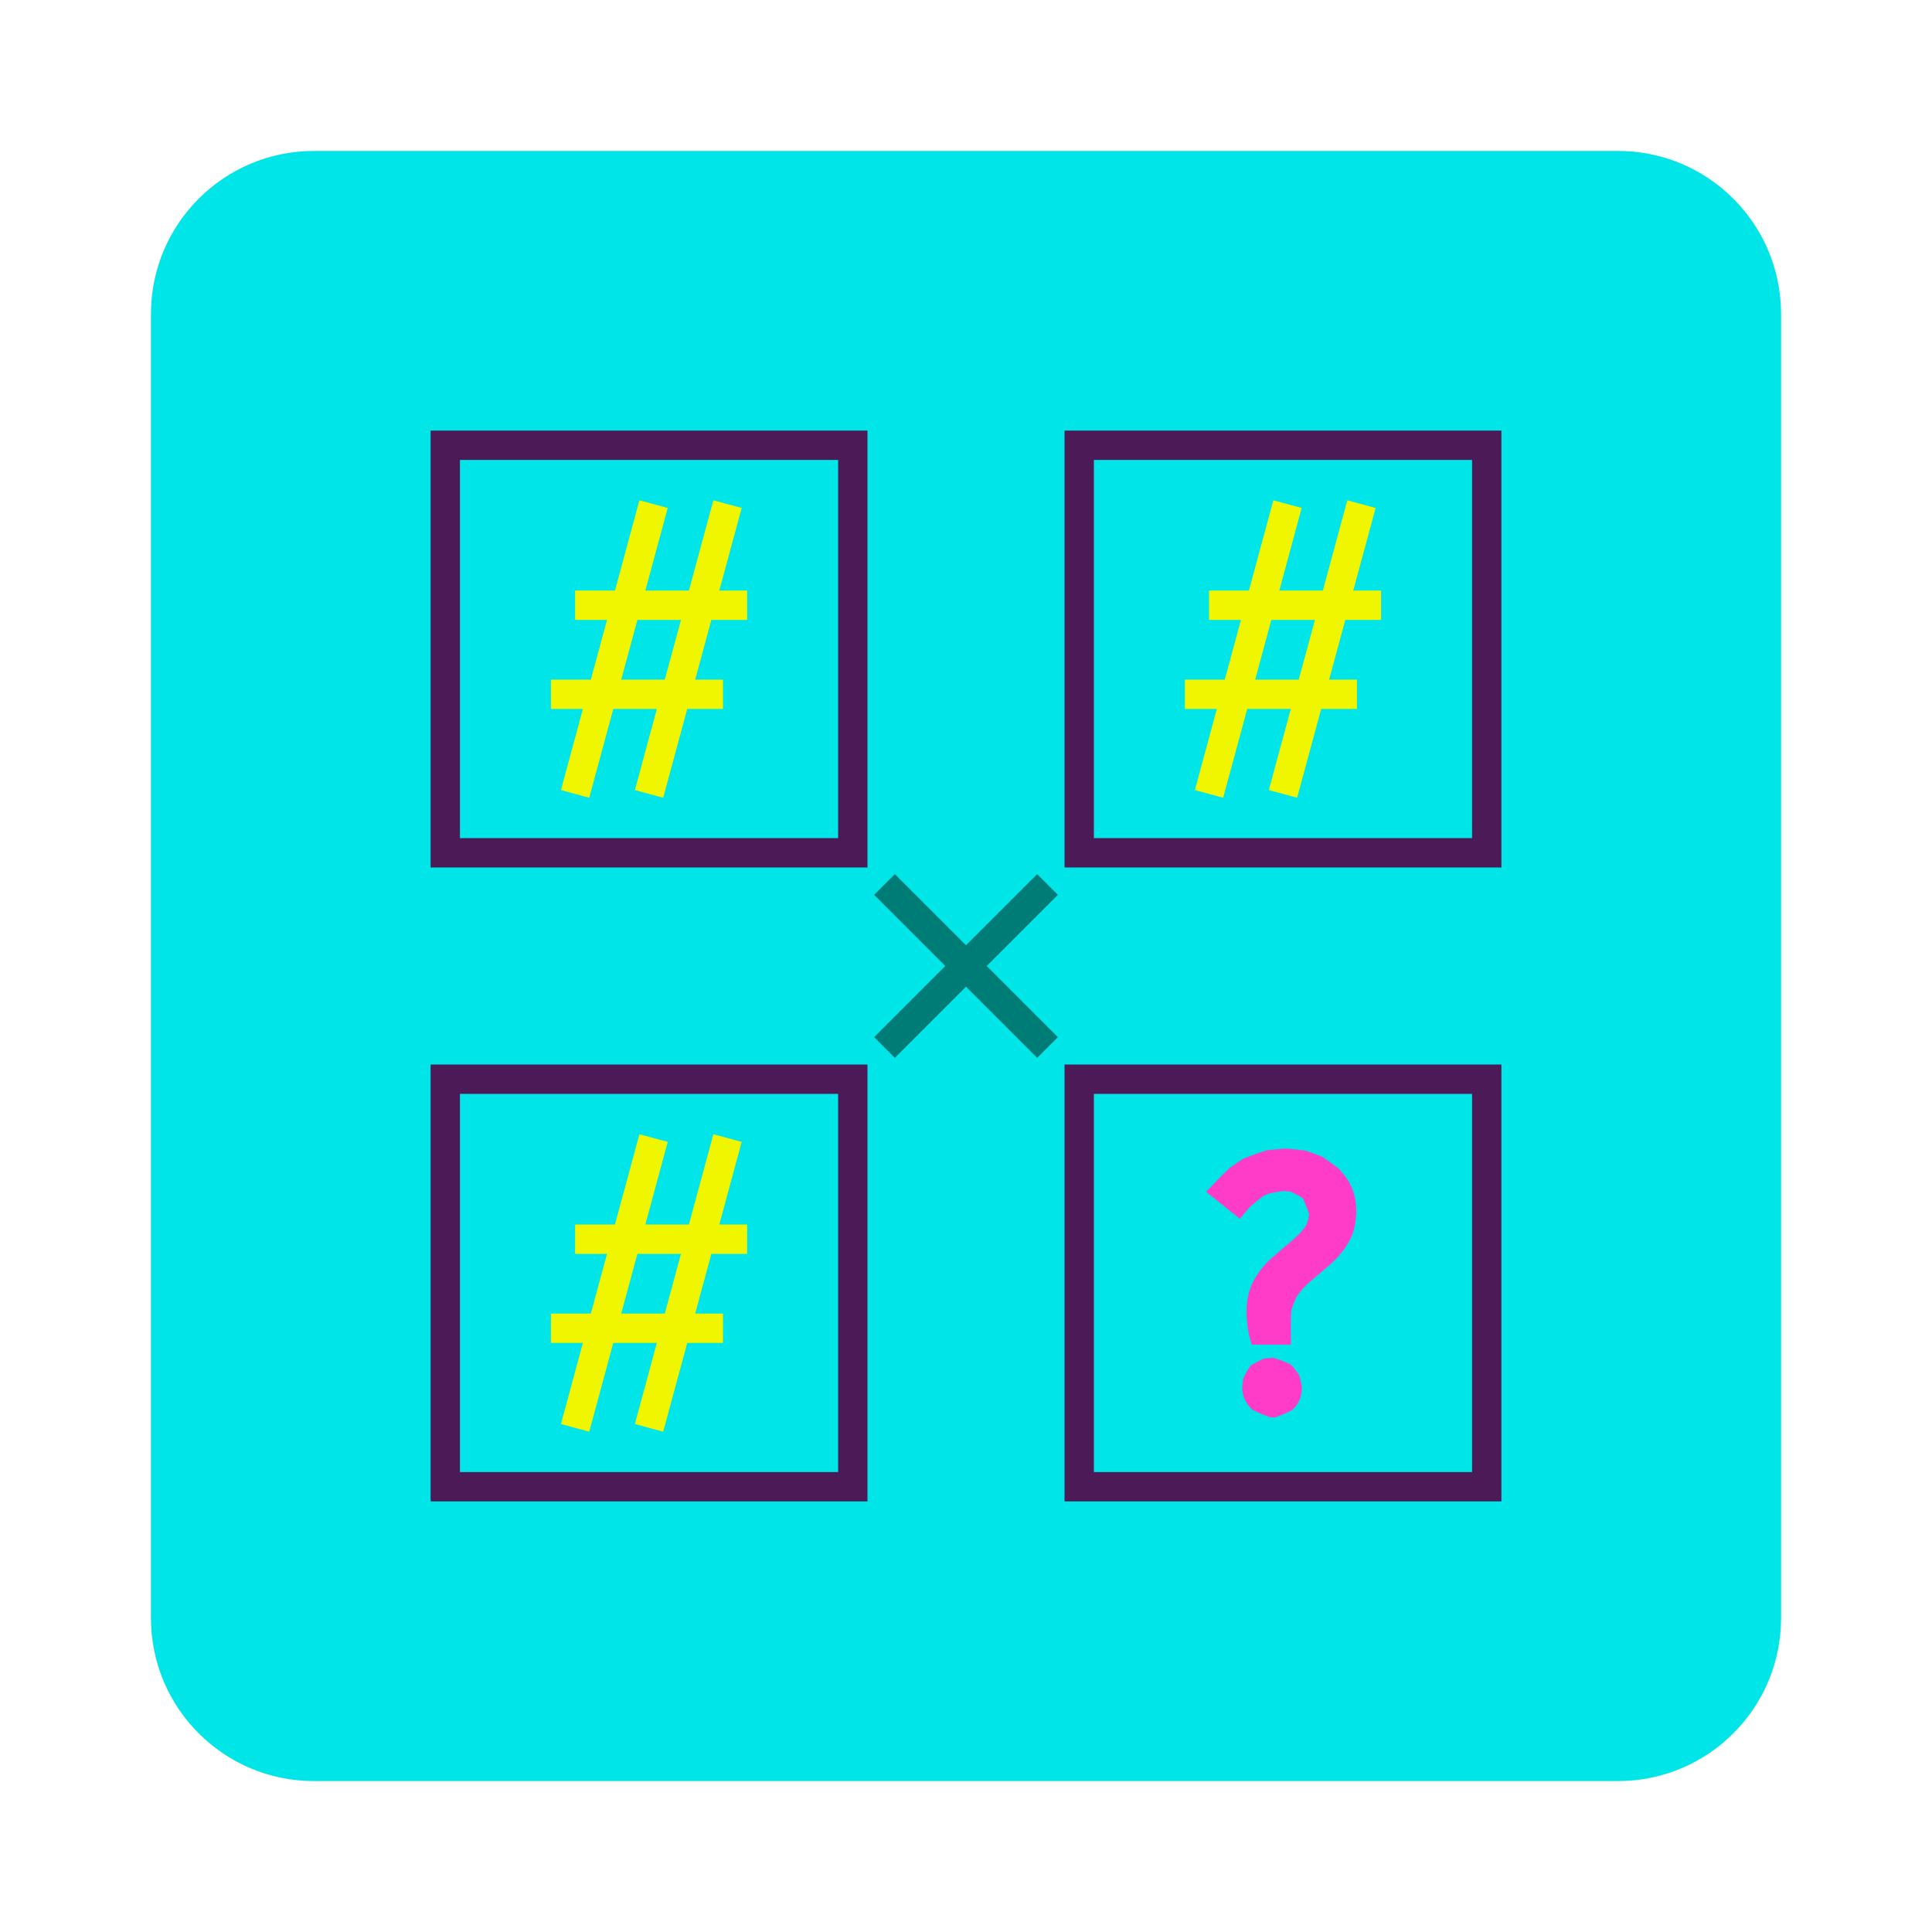
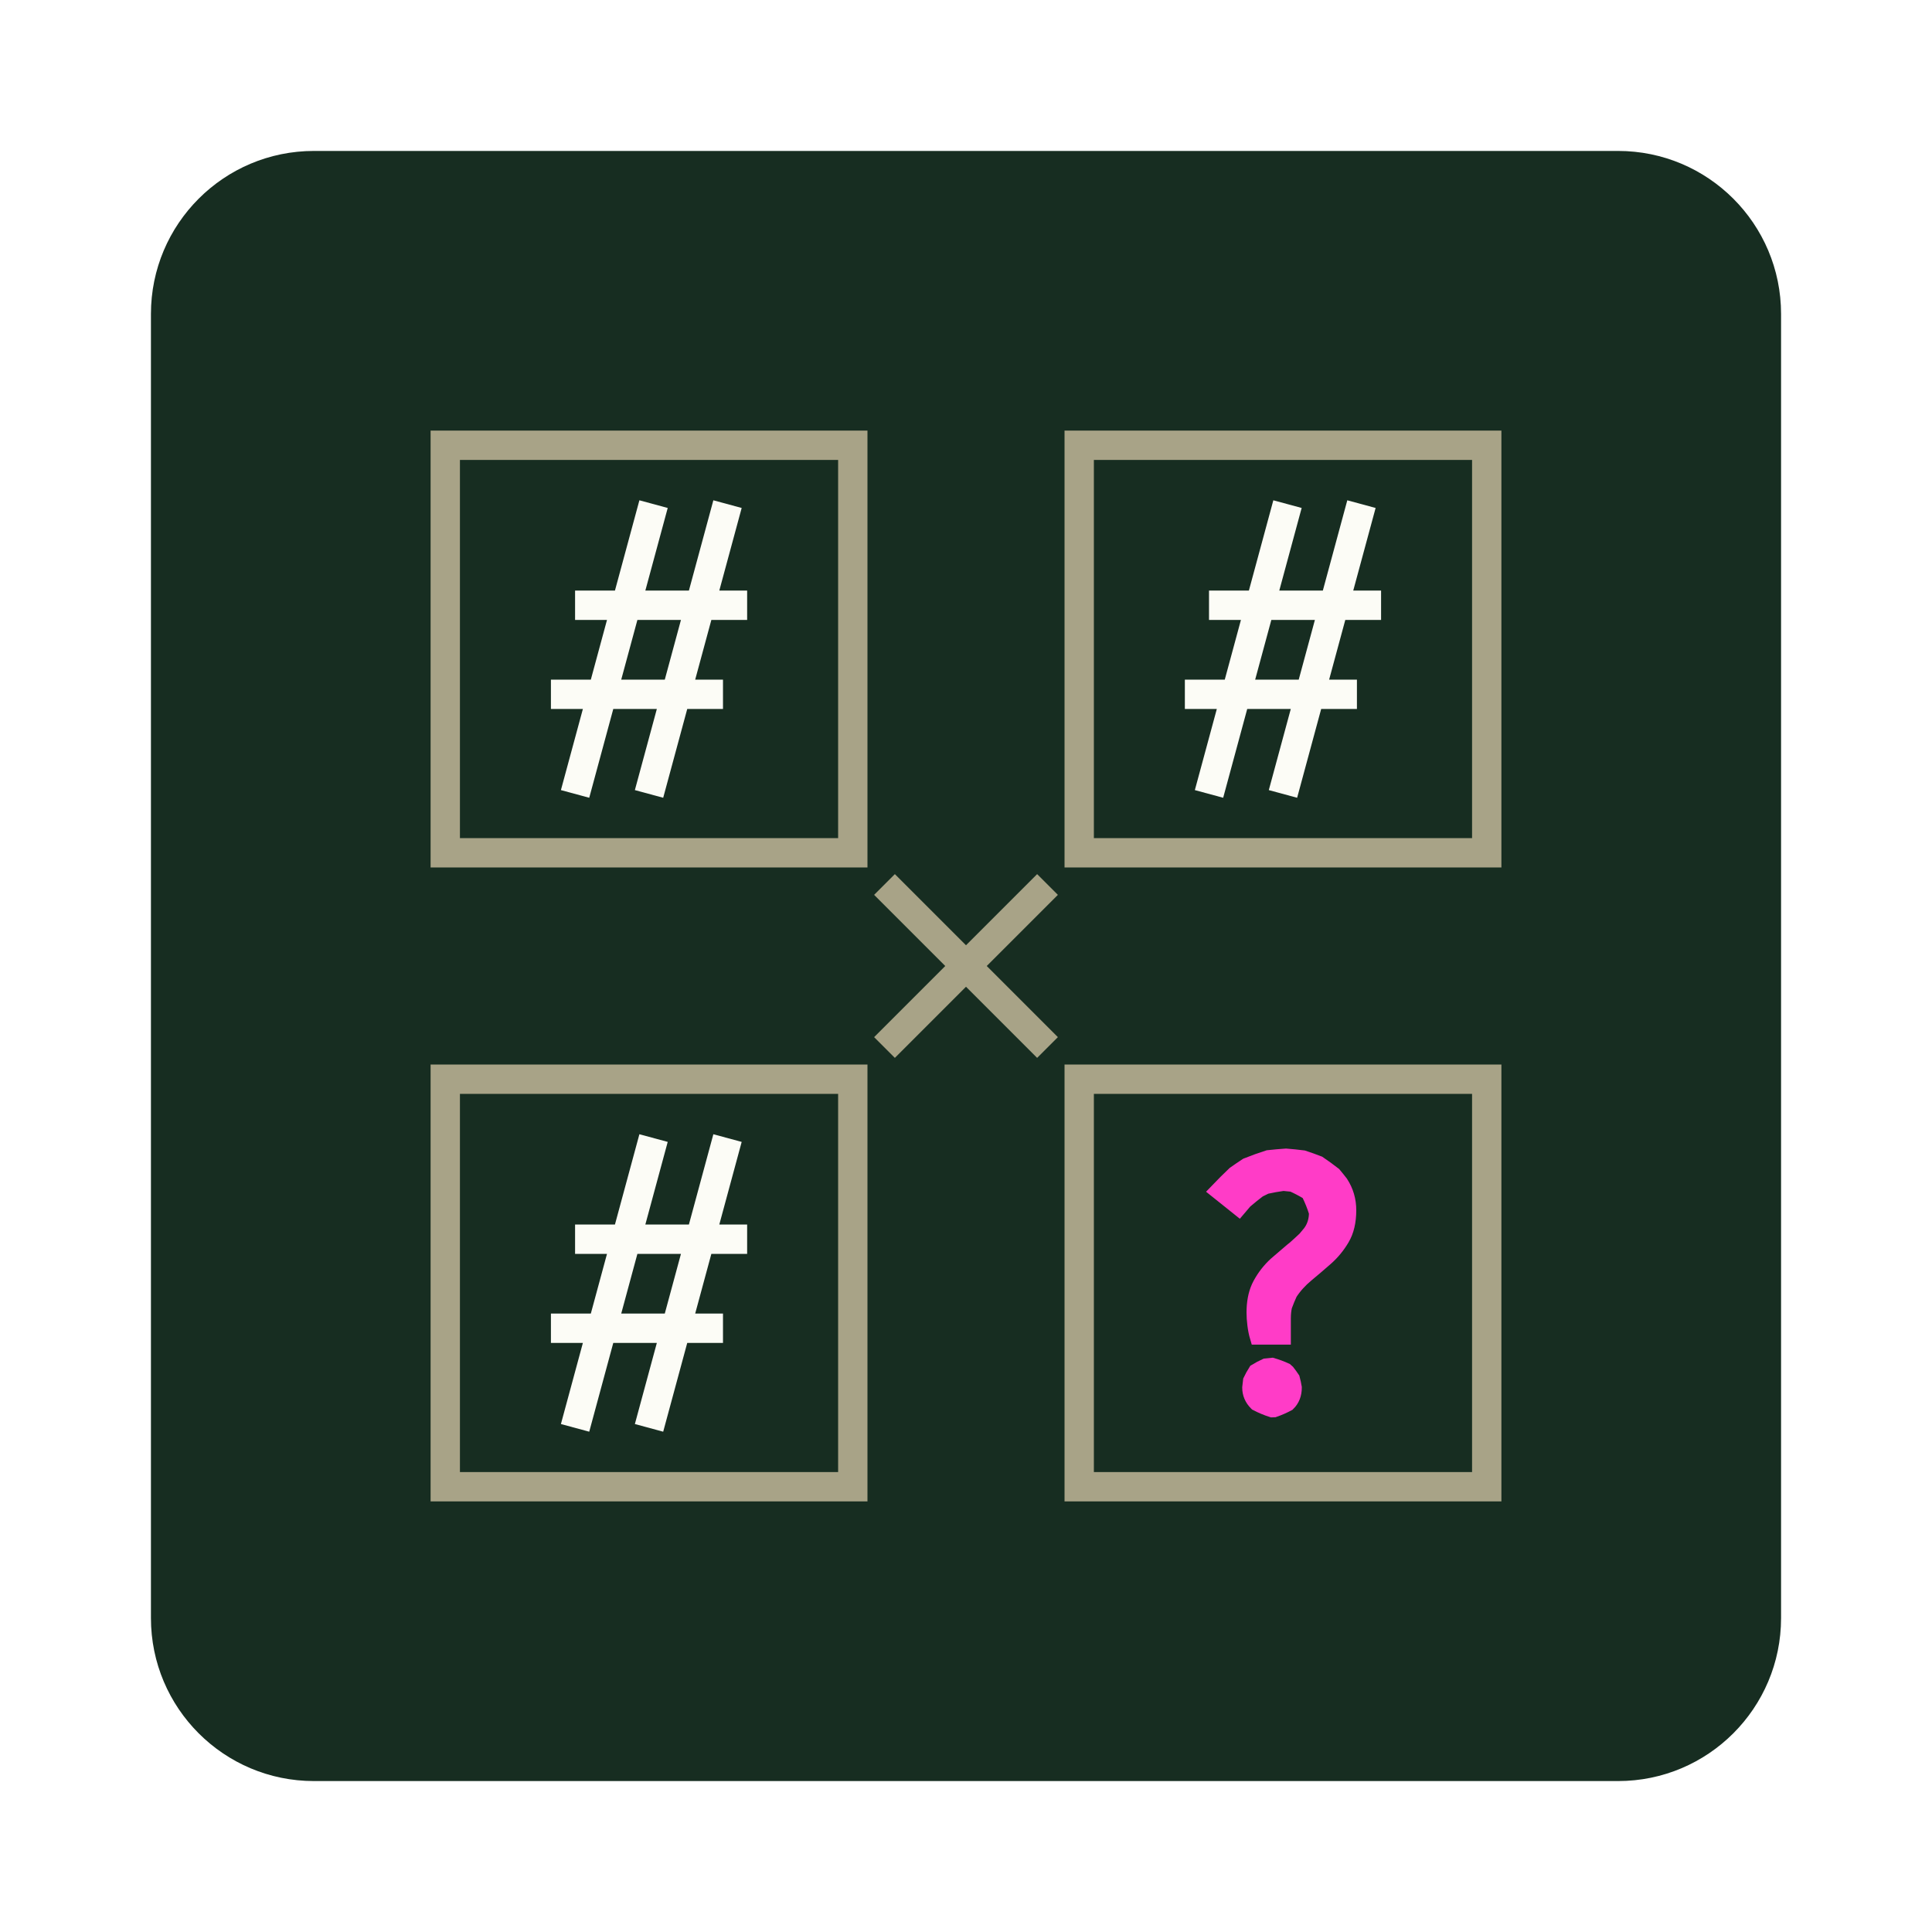
<svg xmlns="http://www.w3.org/2000/svg" viewBox="-10 -10 128 128">
-   <path stroke-width="0.0" fill="#00E5E8" fill-opacity="1" d="M 10.8 0 h 86.4 a 10.8 10.8 0 0 1 10.8 10.8 v 86.4 a 10.8 10.8 0 0 1 -10.8 10.8 h -86.4 a 10.8 10.8 0 0 1 -10.8 -10.8 v -86.4 a 10.8 10.8 0 0 1 10.8 -10.8 Z" />
-   <path stroke-width="1.944" fill-opacity="0" d="M 19.5 19.5 h 27 v 27 h -27 v -27 Z" stroke="#4C1A57" />
-   <path stroke-width="1.944" fill-opacity="0.0" d="M 33.3 23.4 L 28.1 42.6 M 38.2 23.4 L 33 42.6 M 28.1 30.1 L 39.5 30.1 M 26.5 36 L 37.9 36" stroke="#F0F600" />
-   <path stroke-width="1.944" fill-opacity="0" d="M 61.5 19.5 h 27 v 27 h -27 v -27 Z" stroke="#4C1A57" />
-   <path stroke-width="1.944" fill-opacity="0.0" d="M 75.3 23.4 L 70.1 42.6 M 80.2 23.4 L 75 42.6 M 70.1 30.1 L 81.5 30.1 M 68.5 36 L 79.9 36" stroke="#F0F600" />
-   <path stroke-width="1.944" fill="#007C77" fill-opacity="1" d="M 48.6 48.6 L 59.4 59.4 M 59.4 48.6 L 48.6 59.4" stroke="#007C77" />
-   <path stroke-width="1.944" fill-opacity="0" d="M 19.5 61.5 h 27 v 27 h -27 v -27 Z" stroke="#4C1A57" />
-   <path stroke-width="1.944" fill-opacity="0.0" d="M 33.3 65.4 L 28.1 84.6 M 38.2 65.4 L 33 84.6 M 28.1 72.1 L 39.5 72.1 M 26.5 78 L 37.9 78" stroke="#F0F600" />
-   <path stroke-width="1.944" fill-opacity="0" d="M 61.5 61.5 h 27 v 27 h -27 v -27 Z" stroke="#4C1A57" />
-   <path stroke-width="1.0" fill="#FF3CC7" fill-opacity="1" d="M 75.022 78.586 L 73.306 78.586 Q 73.196 78.212 73.141 77.772 Q 73.086 77.332 73.086 76.958 Q 73.086 75.988 73.398 75.29 A 12.998 12.998 0 0 1 73.504 75.077 Q 73.922 74.318 74.538 73.757 A 102.193 102.193 0 0 1 75.616 72.834 A 93.203 93.203 0 0 1 75.77 72.712 A 26.994 26.994 0 0 0 76.463 72.077 A 22.845 22.845 0 0 0 76.804 71.667 Q 77.222 71.106 77.222 70.336 A 8.241 8.241 0 0 0 76.717 69.075 A 11.006 11.006 0 0 0 76.628 68.983 A 9.012 9.012 0 0 0 75.627 68.46 A 13.221 13.221 0 0 0 75.022 68.4 A 14.436 14.436 0 0 0 73.865 68.608 A 13.602 13.602 0 0 0 73.394 68.84 A 20.638 20.638 0 0 0 72.478 69.58 A 25.722 25.722 0 0 0 72.074 70.05 L 70.644 68.906 A 34.396 34.396 0 0 1 71.79 67.764 A 29.133 29.133 0 0 1 72.602 67.212 A 20.688 20.688 0 0 1 74.027 66.7 A 28.67 28.67 0 0 1 75.198 66.596 A 24.161 24.161 0 0 1 76.339 66.713 A 18.912 18.912 0 0 1 77.365 67.08 A 18.017 18.017 0 0 1 78.374 67.813 A 16.193 16.193 0 0 1 78.828 68.378 Q 79.356 69.192 79.356 70.182 Q 79.356 71.304 78.916 72.052 Q 78.476 72.8 77.838 73.361 Q 77.2 73.922 76.551 74.461 Q 75.902 75 75.462 75.671 A 11.744 11.744 0 0 0 75.106 76.534 Q 75.022 76.911 75.022 77.354 L 75.022 78.586 Z M 73.254 82.978 A 6.418 6.418 0 0 0 74.274 83.404 A 8.605 8.605 0 0 0 74.411 83.399 A 6.461 6.461 0 0 0 75.33 82.997 Q 75.748 82.59 75.748 81.93 A 6.225 6.225 0 0 0 75.621 81.342 A 6.955 6.955 0 0 0 75.297 80.896 A 8.478 8.478 0 0 0 75.182 80.793 A 6.325 6.325 0 0 0 74.274 80.456 A 8.813 8.813 0 0 0 73.866 80.497 A 5.979 5.979 0 0 0 73.196 80.852 A 5.927 5.927 0 0 0 72.851 81.477 A 8.624 8.624 0 0 0 72.8 81.93 Q 72.8 82.524 73.24 82.964 A 8.317 8.317 0 0 0 73.254 82.978 Z" stroke="#FF3CC7" />
+   <path fill="#172D21" d="M 10.8 0 h 86.4 a 10.8 10.8 0 0 1 10.8 10.8 v 86.4 a 10.8 10.8 0 0 1 -10.8 10.8 h -86.4 a 10.8 10.8 0 0 1 -10.8 -10.8 v -86.4 a 10.8 10.8 0 0 1 10.8 -10.8 Z" fill-opacity="1" stroke-width="0.0" />
+   <path stroke-width="1.944" d="M 19.5 19.5 h 27 v 27 h -27 v -27 Z" stroke="#A8A387" fill-opacity="0" />
+   <path stroke-width="1.944" d="M 33.3 23.4 L 28.1 42.6 M 38.2 23.4 L 33 42.6 M 28.1 30.1 L 39.5 30.1 M 26.5 36 L 37.9 36" stroke="#FCFCF6" fill-opacity="0.0" />
+   <path stroke-width="1.944" d="M 61.5 19.5 h 27 v 27 h -27 v -27 Z" stroke="#A8A387" fill-opacity="0" />
+   <path stroke-width="1.944" d="M 75.3 23.4 L 70.1 42.6 M 80.2 23.4 L 75 42.6 M 70.1 30.1 L 81.5 30.1 M 68.5 36 L 79.9 36" stroke="#FCFCF6" fill-opacity="0.0" />
+   <path stroke="#A8A387" fill="#A8A387" d="M 48.6 48.6 L 59.4 59.4 M 59.4 48.6 L 48.6 59.4" stroke-width="1.944" fill-opacity="1" />
+   <path d="M 19.5 61.5 h 27 v 27 h -27 v -27 Z" fill-opacity="0" stroke-width="1.944" stroke="#A8A387" />
+   <path stroke="#FCFCF6" d="M 33.3 65.4 L 28.1 84.6 M 38.2 65.4 L 33 84.6 M 28.1 72.1 L 39.5 72.1 M 26.5 78 L 37.9 78" stroke-width="1.944" fill-opacity="0.0" />
+   <path d="M 61.5 61.5 h 27 v 27 h -27 v -27 Z" fill-opacity="0" stroke-width="1.944" stroke="#A8A387" />
+   <path stroke-width="1.0" d="M 75.022 78.586 L 73.306 78.586 Q 73.196 78.212 73.141 77.772 Q 73.086 77.332 73.086 76.958 Q 73.086 75.988 73.398 75.29 A 12.998 12.998 0 0 1 73.504 75.077 Q 73.922 74.318 74.538 73.757 A 102.193 102.193 0 0 1 75.616 72.834 A 93.203 93.203 0 0 1 75.77 72.712 A 26.994 26.994 0 0 0 76.463 72.077 A 22.845 22.845 0 0 0 76.804 71.667 Q 77.222 71.106 77.222 70.336 A 8.241 8.241 0 0 0 76.717 69.075 A 11.006 11.006 0 0 0 76.628 68.983 A 9.012 9.012 0 0 0 75.627 68.46 A 13.221 13.221 0 0 0 75.022 68.4 A 14.436 14.436 0 0 0 73.865 68.608 A 13.602 13.602 0 0 0 73.394 68.84 A 20.638 20.638 0 0 0 72.478 69.58 A 25.722 25.722 0 0 0 72.074 70.05 L 70.644 68.906 A 34.396 34.396 0 0 1 71.79 67.764 A 29.133 29.133 0 0 1 72.602 67.212 A 20.688 20.688 0 0 1 74.027 66.7 A 28.67 28.67 0 0 1 75.198 66.596 A 24.161 24.161 0 0 1 76.339 66.713 A 18.912 18.912 0 0 1 77.365 67.08 A 18.017 18.017 0 0 1 78.374 67.813 A 16.193 16.193 0 0 1 78.828 68.378 Q 79.356 69.192 79.356 70.182 Q 79.356 71.304 78.916 72.052 Q 78.476 72.8 77.838 73.361 Q 77.2 73.922 76.551 74.461 Q 75.902 75 75.462 75.671 A 11.744 11.744 0 0 0 75.106 76.534 Q 75.022 76.911 75.022 77.354 L 75.022 78.586 Z M 73.254 82.978 A 6.418 6.418 0 0 0 74.274 83.404 A 8.605 8.605 0 0 0 74.411 83.399 A 6.461 6.461 0 0 0 75.33 82.997 Q 75.748 82.59 75.748 81.93 A 6.225 6.225 0 0 0 75.621 81.342 A 6.955 6.955 0 0 0 75.297 80.896 A 8.478 8.478 0 0 0 75.182 80.793 A 6.325 6.325 0 0 0 74.274 80.456 A 8.813 8.813 0 0 0 73.866 80.497 A 5.979 5.979 0 0 0 73.196 80.852 A 5.927 5.927 0 0 0 72.851 81.477 A 8.624 8.624 0 0 0 72.8 81.93 Q 72.8 82.524 73.24 82.964 A 8.317 8.317 0 0 0 73.254 82.978 Z" fill="#FF3CC7" stroke="#FF3CC7" fill-opacity="1" />
</svg>
